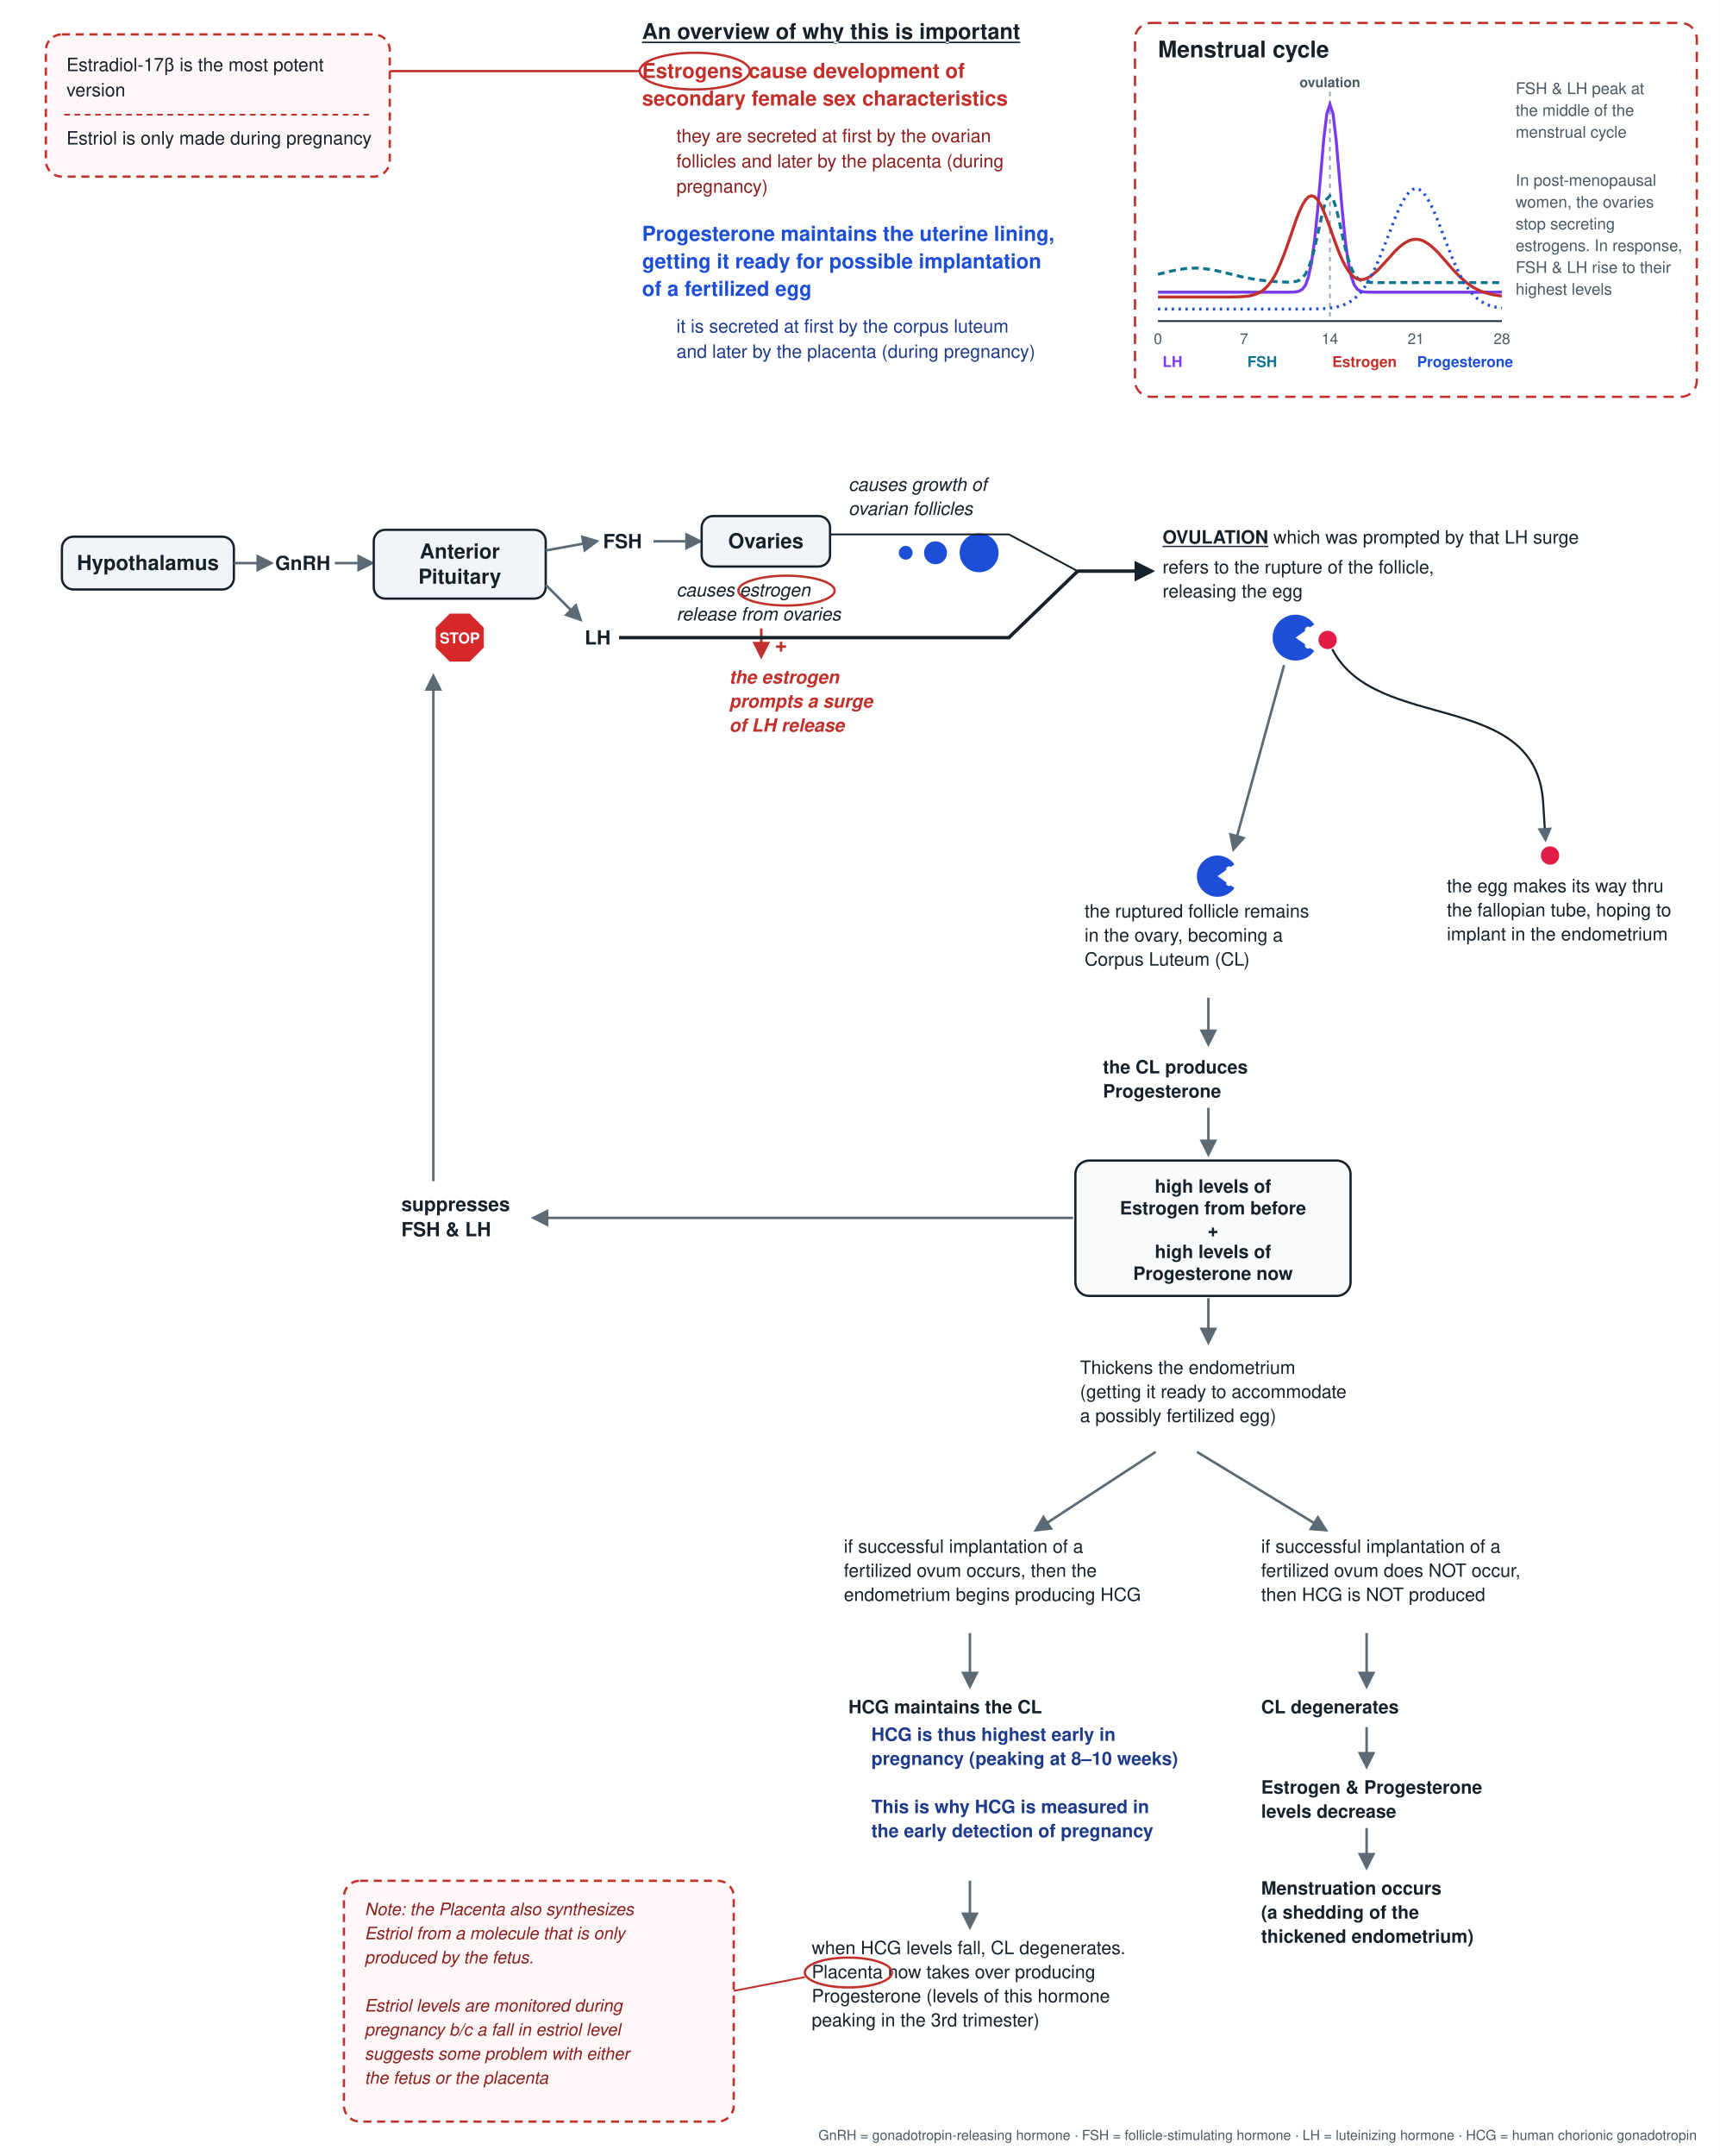
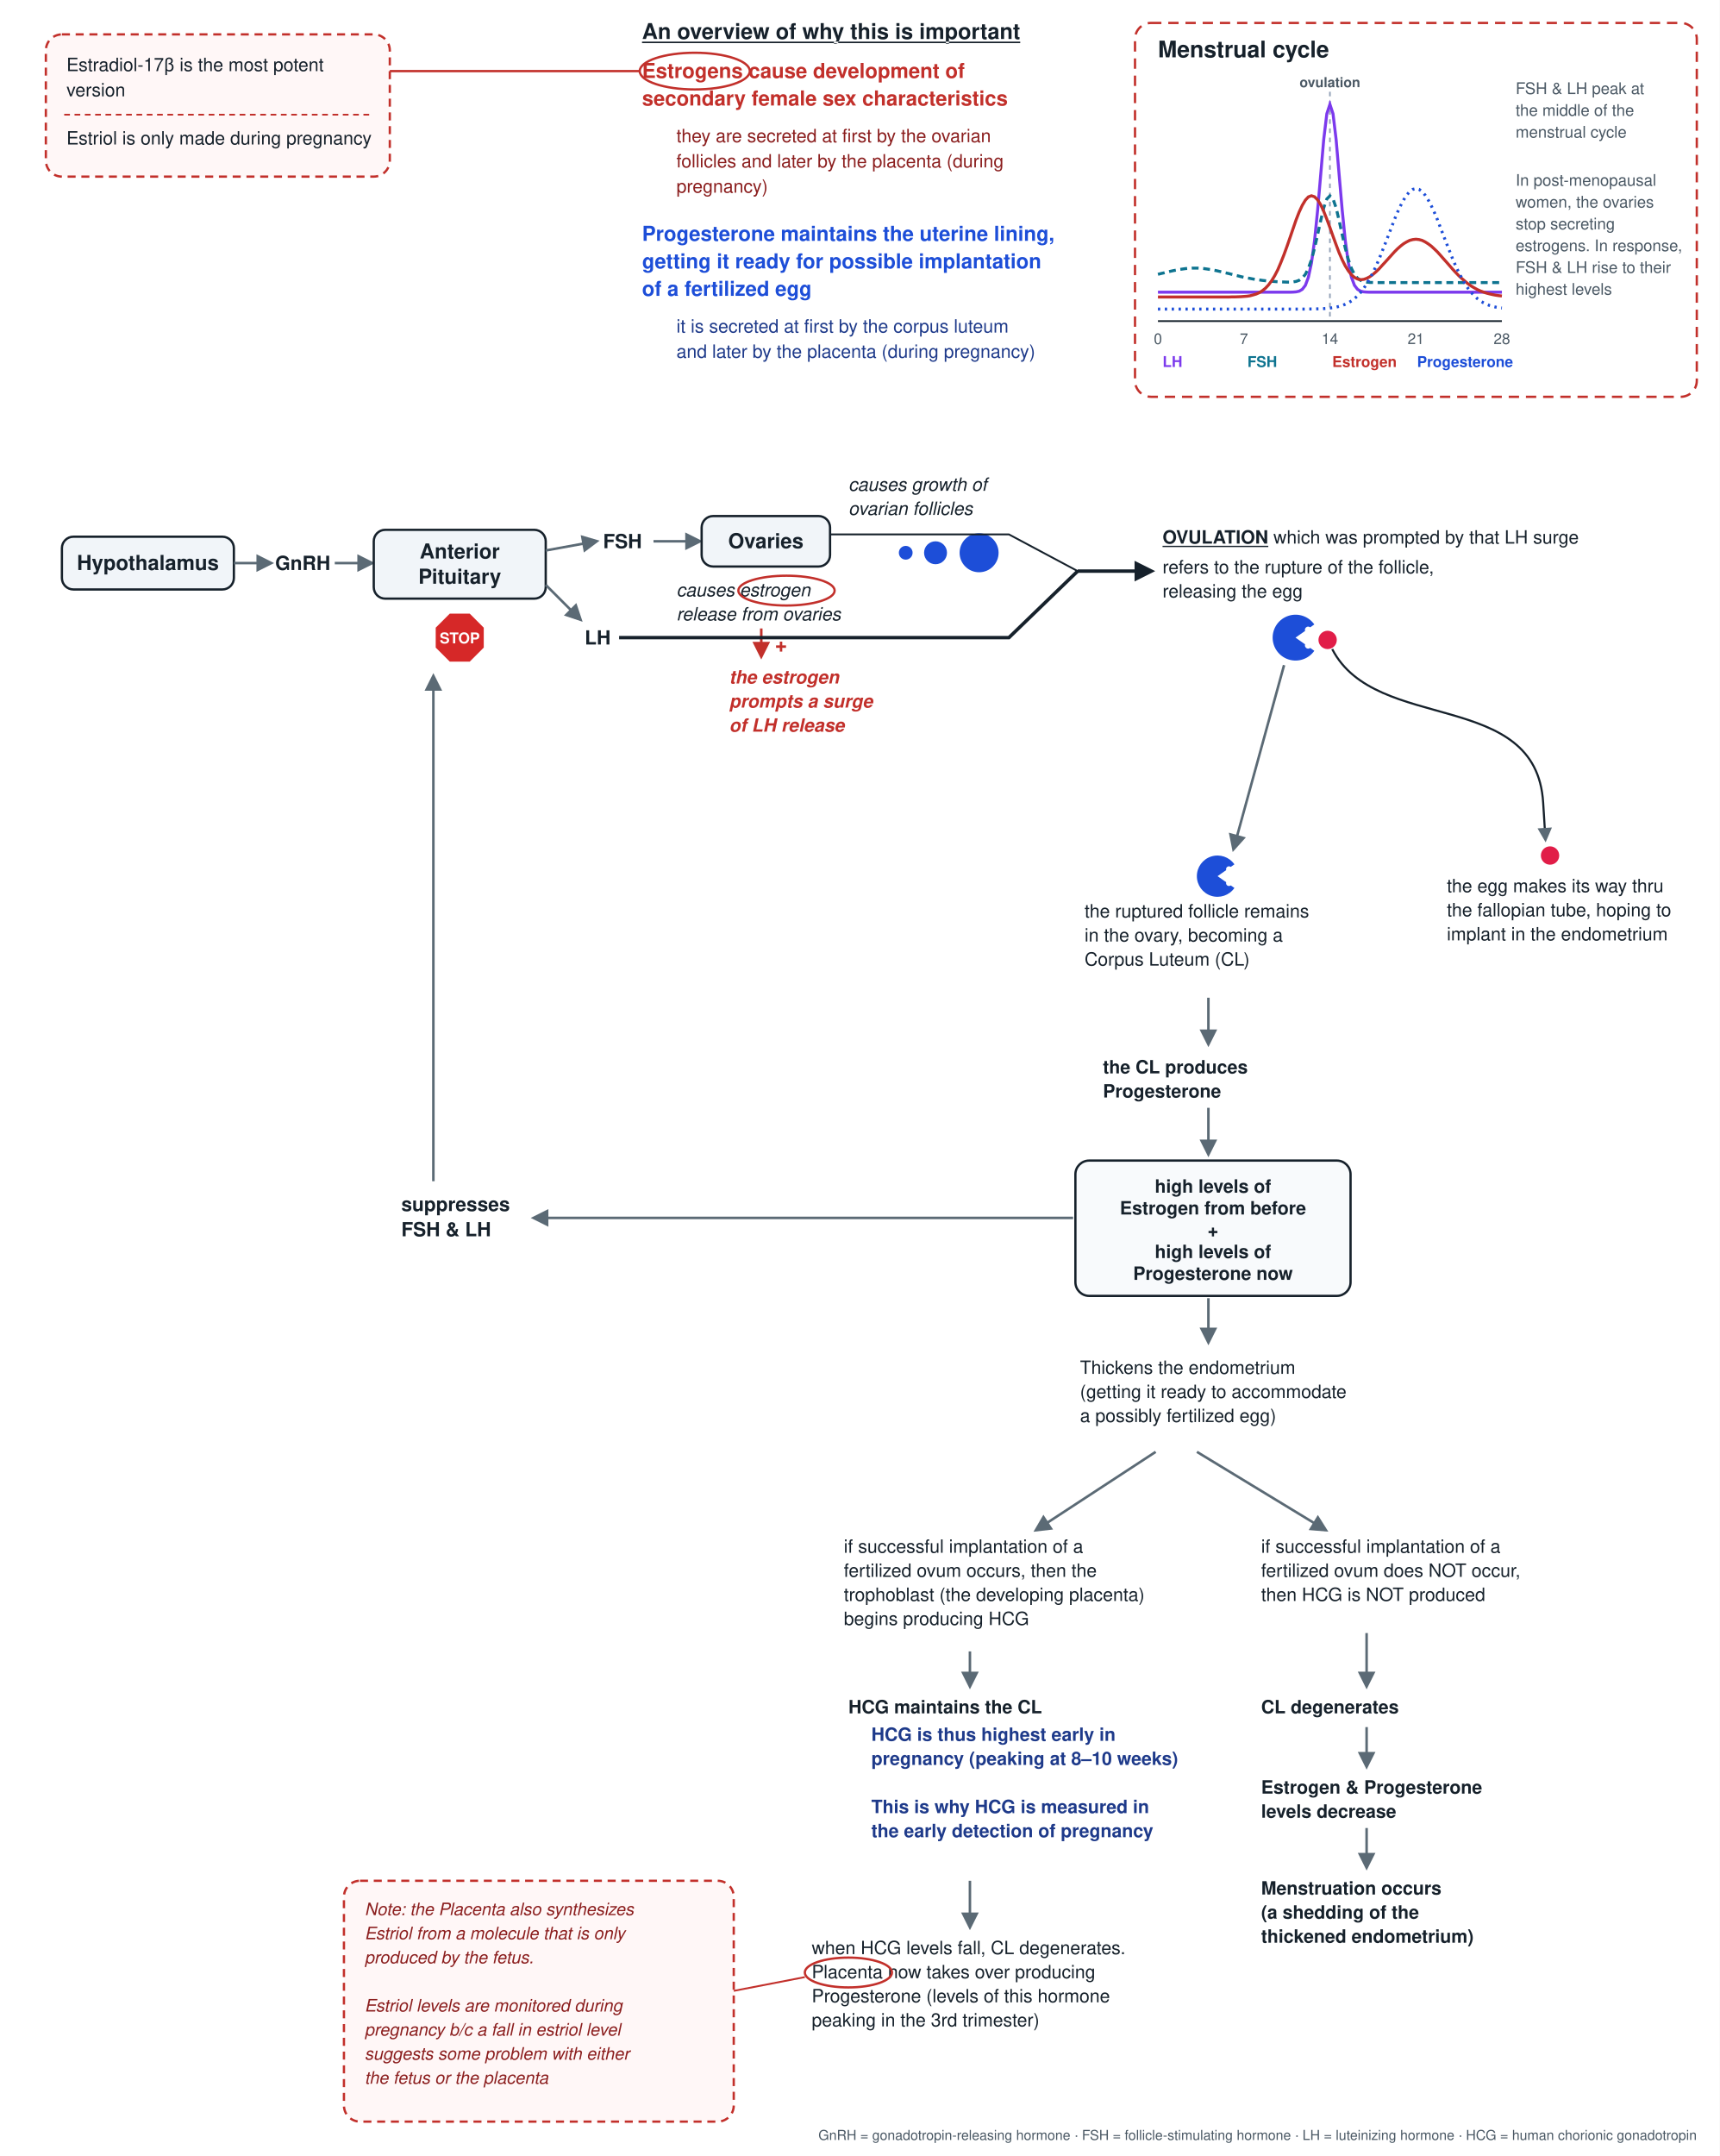
<svg xmlns="http://www.w3.org/2000/svg" width="1500" height="1880" viewBox="0 0 1500 1880" font-family="Helvetica, Arial, sans-serif" role="img" aria-label="Estrogen, progesterone and the menstrual cycle. The hypothalamus releases GnRH; the anterior pituitary releases FSH, which grows ovarian follicles and causes estrogen release; estrogen prompts an LH surge, which causes ovulation. The ruptured follicle becomes the corpus luteum, which produces progesterone. High estrogen plus progesterone suppress FSH and LH and thicken the endometrium. With implantation, HCG maintains the corpus luteum, peaking at 8 to 10 weeks; then the placenta takes over progesterone production. Without implantation, the corpus luteum degenerates, hormones fall and menstruation occurs. Notes cover estradiol, estriol, and post-menopausal FSH and LH.">
  <rect width="1500" height="1880" fill="#fff" />
  <defs>
    <marker id="ah" viewBox="0 0 10 10" refX="8" refY="5" markerWidth="7" markerHeight="7" orient="auto">
      <path d="M0 0 L10 5 L0 10 Z" fill="#5B6A75" />
    </marker>
    <marker id="ahr" viewBox="0 0 10 10" refX="8" refY="5" markerWidth="7" markerHeight="7" orient="auto">
      <path d="M0 0 L10 5 L0 10 Z" fill="#C2302B" />
    </marker>
    <marker id="ahk" viewBox="0 0 10 10" refX="8" refY="5" markerWidth="6" markerHeight="6" orient="auto">
      <path d="M0 0 L10 5 L0 10 Z" fill="#16212B" />
    </marker>
  </defs>
  <text x="560" y="34" font-size="19" font-weight="800" fill="#16212B" text-anchor="start" text-decoration="underline">An overview of why this is important</text>
  <ellipse cx="606" cy="62" rx="48" ry="16" fill="none" stroke="#C2302B" stroke-width="2" />
  <text x="560" y="68" font-size="18" font-weight="700" fill="#C2302B" text-anchor="start">Estrogens cause development of</text>
  <text x="560" y="92" font-size="18" font-weight="700" fill="#C2302B" text-anchor="start">secondary female sex characteristics</text>
  <text x="590" y="124" font-size="16" font-weight="400" fill="#8B1E1E" text-anchor="start">they are secreted at first by the ovarian</text>
  <text x="590" y="146" font-size="16" font-weight="400" fill="#8B1E1E" text-anchor="start">follicles and later by the placenta (during</text>
  <text x="590" y="168" font-size="16" font-weight="400" fill="#8B1E1E" text-anchor="start">pregnancy)</text>
  <text x="560" y="210" font-size="18" font-weight="700" fill="#1D4ED8" text-anchor="start">Progesterone maintains the uterine lining,</text>
  <text x="560" y="234" font-size="18" font-weight="700" fill="#1D4ED8" text-anchor="start">getting it ready for possible implantation</text>
  <text x="560" y="258" font-size="18" font-weight="700" fill="#1D4ED8" text-anchor="start">of a fertilized egg</text>
  <text x="590" y="290" font-size="16" font-weight="400" fill="#1E3A8A" text-anchor="start">it is secreted at first by the corpus luteum</text>
  <text x="590" y="312" font-size="16" font-weight="400" fill="#1E3A8A" text-anchor="start">and later by the placenta (during pregnancy)</text>
  <rect x="40" y="30" width="300" height="124" rx="14" fill="#FFF7F7" stroke="#C2302B" stroke-width="2" stroke-dasharray="7 5" />
  <text x="58" y="62" font-size="16" font-weight="400" fill="#16212B" text-anchor="start">Estradiol-17β is the most potent</text>
  <text x="58" y="84" font-size="16" font-weight="400" fill="#16212B" text-anchor="start">version</text>
  <line x1="56" y1="100" x2="324" y2="100" stroke="#C2302B" stroke-width="1.5" stroke-dasharray="5 4" />
  <text x="58" y="126" font-size="16" font-weight="400" fill="#16212B" text-anchor="start">Estriol is only made during pregnancy</text>
  <path d="M340 62 L558 62" stroke="#C2302B" stroke-width="2" fill="none" />
  <rect x="990" y="20" width="490" height="326" rx="14" fill="#fff" stroke="#C2302B" stroke-width="2" stroke-dasharray="9 6" />
  <text x="1010" y="50" font-size="20" font-weight="800" fill="#16212B" text-anchor="start">Menstrual cycle</text>
  <line x1="1010" y1="280" x2="1310" y2="280" stroke="#16212B" stroke-width="1.5" />
  <text x="1010.0" y="300" font-size="13" font-weight="400" fill="#4A5864" text-anchor="middle">0</text>
  <text x="1085.0" y="300" font-size="13" font-weight="400" fill="#4A5864" text-anchor="middle">7</text>
  <text x="1160.0" y="300" font-size="13" font-weight="400" fill="#4A5864" text-anchor="middle">14</text>
  <text x="1235.0" y="300" font-size="13" font-weight="400" fill="#4A5864" text-anchor="middle">21</text>
  <text x="1310.0" y="300" font-size="13" font-weight="400" fill="#4A5864" text-anchor="middle">28</text>
  <line x1="1160.0" y1="80" x2="1160.0" y2="280" stroke="#94A3B8" stroke-width="1.5" stroke-dasharray="4 4" />
  <text x="1160.0" y="76" font-size="12" font-weight="700" fill="#4A5864" text-anchor="middle">ovulation</text>
  <polyline points="1010.0,254.8 1012.7,254.8 1015.4,254.8 1018.0,254.8 1020.7,254.8 1023.4,254.8 1026.1,254.8 1028.8,254.8 1031.4,254.8 1034.1,254.8 1036.8,254.8 1039.5,254.8 1042.1,254.8 1044.8,254.8 1047.5,254.8 1050.2,254.8 1052.9,254.8 1055.5,254.8 1058.2,254.8 1060.9,254.8 1063.6,254.8 1066.2,254.8 1068.9,254.8 1071.6,254.8 1074.3,254.8 1077.0,254.8 1079.6,254.8 1082.3,254.8 1085.0,254.8 1087.7,254.8 1090.4,254.8 1093.0,254.8 1095.7,254.8 1098.4,254.8 1101.1,254.8 1103.8,254.8 1106.4,254.8 1109.1,254.8 1111.8,254.8 1114.5,254.8 1117.1,254.8 1119.8,254.8 1122.5,254.8 1125.2,254.8 1127.9,254.7 1130.5,254.5 1133.2,253.9 1135.9,252.3 1138.6,248.8 1141.2,241.8 1143.9,229.3 1146.6,209.8 1149.3,183.1 1152.0,151.9 1154.6,121.6 1157.3,99.2 1160.0,91.0 1162.7,99.2 1165.4,121.6 1168.0,151.9 1170.7,183.1 1173.4,209.8 1176.1,229.3 1178.8,241.8 1181.4,248.8 1184.1,252.3 1186.8,253.9 1189.5,254.5 1192.1,254.7 1194.8,254.8 1197.5,254.8 1200.2,254.8 1202.9,254.8 1205.5,254.8 1208.2,254.8 1210.9,254.8 1213.6,254.8 1216.2,254.8 1218.9,254.8 1221.6,254.8 1224.3,254.8 1227.0,254.8 1229.6,254.8 1232.3,254.8 1235.0,254.8 1237.7,254.8 1240.4,254.8 1243.0,254.8 1245.7,254.8 1248.4,254.8 1251.1,254.8 1253.8,254.8 1256.4,254.8 1259.1,254.8 1261.8,254.8 1264.5,254.8 1267.1,254.8 1269.8,254.8 1272.5,254.8 1275.2,254.8 1277.9,254.8 1280.5,254.8 1283.2,254.8 1285.9,254.8 1288.6,254.8 1291.2,254.8 1293.9,254.8 1296.6,254.8 1299.3,254.8 1302.0,254.8 1304.6,254.8 1307.3,254.8 1310.0,254.8" fill="none" stroke="#7C3AED" stroke-width="2.6" />
  <polyline points="1010.0,239.2 1012.7,238.5 1015.4,237.9 1018.0,237.2 1020.7,236.6 1023.4,236.0 1026.1,235.5 1028.8,235.0 1031.4,234.6 1034.1,234.2 1036.8,234.0 1039.5,233.8 1042.1,233.8 1044.8,233.8 1047.5,234.0 1050.2,234.2 1052.9,234.6 1055.5,235.0 1058.2,235.5 1060.9,236.0 1063.6,236.6 1066.2,237.2 1068.9,237.9 1071.6,238.5 1074.3,239.2 1077.0,239.9 1079.6,240.5 1082.3,241.2 1085.0,241.8 1087.7,242.3 1090.4,242.8 1093.0,243.3 1095.7,243.8 1098.4,244.1 1101.1,244.5 1103.8,244.8 1106.4,245.1 1109.1,245.3 1111.8,245.5 1114.5,245.7 1117.1,245.8 1119.8,245.9 1122.5,246.0 1125.2,246.0 1127.9,245.8 1130.5,245.4 1133.2,244.4 1135.9,242.5 1138.6,239.2 1141.2,234.0 1143.9,226.4 1146.6,216.4 1149.3,204.5 1152.0,192.2 1154.6,181.2 1157.3,173.5 1160.0,170.8 1162.7,173.5 1165.4,181.2 1168.0,192.2 1170.7,204.6 1173.4,216.4 1176.1,226.4 1178.8,234.1 1181.4,239.3 1184.1,242.6 1186.8,244.5 1189.5,245.5 1192.1,246.0 1194.8,246.3 1197.5,246.3 1200.2,246.4 1202.9,246.4 1205.5,246.4 1208.2,246.4 1210.9,246.4 1213.6,246.4 1216.2,246.4 1218.9,246.4 1221.6,246.4 1224.3,246.4 1227.0,246.4 1229.6,246.4 1232.3,246.4 1235.0,246.4 1237.7,246.4 1240.4,246.4 1243.0,246.4 1245.7,246.4 1248.4,246.4 1251.1,246.4 1253.8,246.4 1256.4,246.4 1259.1,246.4 1261.8,246.4 1264.5,246.4 1267.1,246.4 1269.8,246.4 1272.5,246.4 1275.2,246.4 1277.9,246.4 1280.5,246.4 1283.2,246.4 1285.9,246.4 1288.6,246.4 1291.2,246.4 1293.9,246.4 1296.6,246.4 1299.3,246.4 1302.0,246.4 1304.6,246.4 1307.3,246.4 1310.0,246.4" fill="none" stroke="#0E7490" stroke-width="2.6" stroke-dasharray="6 4" />
  <polyline points="1010.0,259.0 1012.7,259.0 1015.4,259.0 1018.0,259.0 1020.7,259.0 1023.4,259.0 1026.1,259.0 1028.8,259.0 1031.4,259.0 1034.1,259.0 1036.8,259.0 1039.5,259.0 1042.1,259.0 1044.8,259.0 1047.5,259.0 1050.2,259.0 1052.9,259.0 1055.5,259.0 1058.2,259.0 1060.9,259.0 1063.6,259.0 1066.2,259.0 1068.9,259.0 1071.6,259.0 1074.3,258.9 1077.0,258.9 1079.6,258.8 1082.3,258.7 1085.0,258.5 1087.7,258.3 1090.4,257.9 1093.0,257.2 1095.7,256.4 1098.4,255.2 1101.1,253.5 1103.8,251.3 1106.4,248.5 1109.1,244.9 1111.8,240.5 1114.5,235.3 1117.1,229.2 1119.8,222.4 1122.5,215.0 1125.2,207.2 1127.9,199.3 1130.5,191.7 1133.2,184.8 1135.9,179.0 1138.6,174.5 1141.2,171.7 1143.9,170.7 1146.6,171.6 1149.3,174.3 1152.0,178.6 1154.6,184.3 1157.3,191.1 1160.0,198.4 1162.7,206.0 1165.4,213.4 1168.0,220.3 1170.7,226.5 1173.4,231.9 1176.1,236.2 1178.8,239.6 1181.4,241.9 1184.1,243.3 1186.8,243.9 1189.5,243.6 1192.1,242.7 1194.8,241.3 1197.5,239.3 1200.2,237.0 1202.9,234.4 1205.5,231.5 1208.2,228.6 1210.9,225.6 1213.6,222.6 1216.2,219.7 1218.9,217.0 1221.6,214.6 1224.3,212.5 1227.0,210.9 1229.6,209.6 1232.3,208.9 1235.0,208.6 1237.7,208.9 1240.4,209.6 1243.0,210.9 1245.7,212.6 1248.4,214.6 1251.1,217.1 1253.8,219.7 1256.4,222.6 1259.1,225.7 1261.8,228.7 1264.5,231.8 1267.1,234.8 1269.8,237.7 1272.5,240.5 1275.2,243.0 1277.9,245.3 1280.5,247.5 1283.2,249.4 1285.9,251.0 1288.6,252.5 1291.2,253.7 1293.9,254.7 1296.6,255.6 1299.3,256.3 1302.0,256.9 1304.6,257.4 1307.3,257.8 1310.0,258.1" fill="none" stroke="#C2302B" stroke-width="2.6" />
  <polyline points="1010.0,269.5 1012.7,269.5 1015.4,269.5 1018.0,269.5 1020.7,269.5 1023.4,269.5 1026.1,269.5 1028.8,269.5 1031.4,269.5 1034.1,269.5 1036.8,269.5 1039.5,269.5 1042.1,269.5 1044.8,269.5 1047.5,269.5 1050.2,269.5 1052.9,269.5 1055.5,269.5 1058.2,269.5 1060.9,269.5 1063.6,269.5 1066.2,269.5 1068.9,269.5 1071.6,269.5 1074.3,269.5 1077.0,269.5 1079.6,269.5 1082.3,269.5 1085.0,269.5 1087.7,269.5 1090.4,269.5 1093.0,269.5 1095.7,269.5 1098.4,269.5 1101.1,269.5 1103.8,269.5 1106.4,269.5 1109.1,269.5 1111.8,269.5 1114.5,269.5 1117.1,269.5 1119.8,269.5 1122.5,269.5 1125.2,269.5 1127.9,269.5 1130.5,269.5 1133.2,269.5 1135.9,269.5 1138.6,269.5 1141.2,269.4 1143.9,269.4 1146.6,269.4 1149.3,269.3 1152.0,269.2 1154.6,269.1 1157.3,268.9 1160.0,268.6 1162.7,268.3 1165.4,267.8 1168.0,267.2 1170.7,266.4 1173.4,265.3 1176.1,264.0 1178.8,262.4 1181.4,260.4 1184.1,257.9 1186.8,255.0 1189.5,251.5 1192.1,247.5 1194.8,242.9 1197.5,237.8 1200.2,232.1 1202.9,225.9 1205.5,219.3 1208.2,212.5 1210.9,205.5 1213.6,198.5 1216.2,191.6 1218.9,185.2 1221.6,179.4 1224.3,174.3 1227.0,170.1 1229.6,167.0 1232.3,165.1 1235.0,164.5 1237.7,165.1 1240.4,167.0 1243.0,170.1 1245.7,174.3 1248.4,179.4 1251.1,185.2 1253.8,191.6 1256.4,198.5 1259.1,205.5 1261.8,212.5 1264.5,219.3 1267.1,225.9 1269.8,232.1 1272.5,237.8 1275.2,242.9 1277.9,247.5 1280.5,251.5 1283.2,255.0 1285.9,257.9 1288.6,260.4 1291.2,262.4 1293.9,264.0 1296.6,265.3 1299.3,266.4 1302.0,267.2 1304.6,267.8 1307.3,268.3 1310.0,268.6" fill="none" stroke="#1D4ED8" stroke-width="2.6" stroke-dasharray="2 4" />
  <text x="1014" y="320" font-size="13" font-weight="800" fill="#7C3AED" text-anchor="start">LH</text>
  <text x="1088" y="320" font-size="13" font-weight="800" fill="#0E7490" text-anchor="start">FSH</text>
  <text x="1162" y="320" font-size="13" font-weight="800" fill="#C2302B" text-anchor="start">Estrogen</text>
  <text x="1236" y="320" font-size="13" font-weight="800" fill="#1D4ED8" text-anchor="start">Progesterone</text>
  <text x="1322" y="82" font-size="14" font-weight="400" fill="#4A5864" text-anchor="start">FSH &amp; LH peak at</text>
  <text x="1322" y="101" font-size="14" font-weight="400" fill="#4A5864" text-anchor="start">the middle of the</text>
  <text x="1322" y="120" font-size="14" font-weight="400" fill="#4A5864" text-anchor="start">menstrual cycle</text>
  <text x="1322" y="162" font-size="14" font-weight="400" fill="#4A5864" text-anchor="start">In post-menopausal</text>
  <text x="1322" y="181" font-size="14" font-weight="400" fill="#4A5864" text-anchor="start">women, the ovaries</text>
  <text x="1322" y="200" font-size="14" font-weight="400" fill="#4A5864" text-anchor="start">stop secreting</text>
  <text x="1322" y="219" font-size="14" font-weight="400" fill="#4A5864" text-anchor="start">estrogens. In response,</text>
  <text x="1322" y="238" font-size="14" font-weight="400" fill="#4A5864" text-anchor="start">FSH &amp; LH rise to their</text>
  <text x="1322" y="257" font-size="14" font-weight="400" fill="#4A5864" text-anchor="start">highest levels</text>
  <rect x="54" y="468" width="150" height="46" rx="10" fill="#F1F5F9" stroke="#16212B" stroke-width="2" />
  <text x="129.0" y="497.0" font-size="18" font-weight="800" fill="#16212B" text-anchor="middle">Hypothalamus</text>
  <line x1="204" y1="491" x2="236" y2="491" stroke="#5B6A75" stroke-width="2.2" marker-end="url(#ah)" />
  <text x="240" y="497" font-size="17" font-weight="800" fill="#16212B" text-anchor="start">GnRH</text>
  <line x1="292" y1="491" x2="324" y2="491" stroke="#5B6A75" stroke-width="2.2" marker-end="url(#ah)" />
  <rect x="326" y="462" width="150" height="60" rx="10" fill="#F1F5F9" stroke="#16212B" stroke-width="2" />
  <text x="401.0" y="487.0" font-size="18" font-weight="800" fill="#16212B" text-anchor="middle">Anterior</text>
  <text x="401.0" y="509.0" font-size="18" font-weight="800" fill="#16212B" text-anchor="middle">Pituitary</text>
  <polygon points="423.2,565.2 410.2,578.2 391.8,578.2 378.8,565.2 378.8,546.8 391.8,533.8 410.2,533.8 423.2,546.8" fill="#D62828" stroke="#fff" stroke-width="2.5" />
  <text x="401" y="561" font-size="13" font-weight="800" fill="#fff" text-anchor="middle">STOP</text>
  <line x1="476" y1="480" x2="520" y2="472" stroke="#5B6A75" stroke-width="2.2" marker-end="url(#ah)" />
  <text x="526" y="478" font-size="17" font-weight="800" fill="#16212B" text-anchor="start">FSH</text>
  <line x1="570" y1="472" x2="610" y2="472" stroke="#5B6A75" stroke-width="2.2" marker-end="url(#ah)" />
  <rect x="612" y="450" width="112" height="44" rx="10" fill="#F1F5F9" stroke="#16212B" stroke-width="2" />
  <text x="668.0" y="478.0" font-size="18" font-weight="800" fill="#16212B" text-anchor="middle">Ovaries</text>
  <text x="740" y="428" font-size="16" font-weight="400" fill="#16212B" text-anchor="start" font-style="italic">causes growth of</text>
  <text x="740" y="449" font-size="16" font-weight="400" fill="#16212B" text-anchor="start" font-style="italic">ovarian follicles</text>
  <circle cx="790" cy="482" r="6" fill="#1D4ED8" />
  <circle cx="816" cy="482" r="10" fill="#1D4ED8" />
  <circle cx="854" cy="482" r="17" fill="#1D4ED8" />
  <text x="590" y="520" font-size="16" font-weight="400" fill="#16212B" text-anchor="start" font-style="italic">causes estrogen</text>
  <text x="590" y="541" font-size="16" font-weight="400" fill="#16212B" text-anchor="start" font-style="italic">release from ovaries</text>
  <ellipse cx="686" cy="515" rx="42" ry="13" fill="none" stroke="#C2302B" stroke-width="2" />
  <line x1="664" y1="548" x2="664" y2="572" stroke="#C2302B" stroke-width="2.2" marker-end="url(#ahr)" />
  <text x="676" y="568" font-size="18" font-weight="800" fill="#C2302B" text-anchor="start">+</text>
  <text x="636" y="596" font-size="16" font-weight="700" fill="#C2302B" text-anchor="start" font-style="italic">the estrogen</text>
  <text x="636" y="617" font-size="16" font-weight="700" fill="#C2302B" text-anchor="start" font-style="italic">prompts a surge</text>
  <text x="636" y="638" font-size="16" font-weight="700" fill="#C2302B" text-anchor="start" font-style="italic">of LH release</text>
  <line x1="476" y1="510" x2="506" y2="540" stroke="#5B6A75" stroke-width="2.2" marker-end="url(#ah)" />
  <text x="510" y="562" font-size="17" font-weight="800" fill="#16212B" text-anchor="start">LH</text>
  <path d="M540 556 H880 L940 498" stroke="#16212B" stroke-width="3" fill="none" />
  <path d="M724 466 L880 466 L940 498" stroke="#16212B" stroke-width="1.6" fill="none" />
  <line x1="940" y1="498" x2="1004" y2="498" stroke="#16212B" stroke-width="3" marker-end="url(#ahk)" />
  <text x="1014" y="474" font-size="16" font-weight="400" fill="#16212B" text-anchor="start">
    <tspan font-weight="800" text-decoration="underline">OVULATION</tspan> which was prompted by that LH surge</text>
  <text x="1014" y="500" font-size="16" font-weight="400" fill="#16212B" text-anchor="start">refers to the rupture of the follicle,</text>
  <text x="1014" y="521" font-size="16" font-weight="400" fill="#16212B" text-anchor="start">releasing the egg</text>
  <path d="M1130 556 L1146.4 544.5 A20 20 0 1 0 1146.4 567.5 Z" fill="#1D4ED8" />
  <circle cx="1141.0" cy="549.2" r="2.8" fill="#fff" />
  <circle cx="1141.0" cy="556.0" r="2.8" fill="#fff" />
  <circle cx="1141.0" cy="562.8" r="2.8" fill="#fff" />
  <circle cx="1158" cy="558" r="8" fill="#E11D48" />
  <line x1="1120" y1="580" x2="1076" y2="740" stroke="#5B6A75" stroke-width="2.2" marker-end="url(#ah)" />
  <path d="M1162 566 C 1200 640, 1340 600, 1346 700 L1348 732" stroke="#16212B" stroke-width="1.8" fill="none" marker-end="url(#ah)" />
  <path d="M1062 764 L1076.7 753.7 A18 18 0 1 0 1076.7 774.3 Z" fill="#1D4ED8" />
  <circle cx="1071.9" cy="757.9" r="2.5" fill="#fff" />
  <circle cx="1071.9" cy="764.0" r="2.5" fill="#fff" />
  <circle cx="1071.9" cy="770.1" r="2.5" fill="#fff" />
  <circle cx="1352" cy="746" r="8" fill="#E11D48" />
  <text x="946" y="800" font-size="16" font-weight="400" fill="#16212B" text-anchor="start">the ruptured follicle remains</text>
  <text x="946" y="821" font-size="16" font-weight="400" fill="#16212B" text-anchor="start">in the ovary, becoming a</text>
  <text x="946" y="842" font-size="16" font-weight="400" fill="#16212B" text-anchor="start">Corpus Luteum (CL)</text>
  <text x="1262" y="778" font-size="16" font-weight="400" fill="#16212B" text-anchor="start">the egg makes its way thru</text>
  <text x="1262" y="799" font-size="16" font-weight="400" fill="#16212B" text-anchor="start">the fallopian tube, hoping to</text>
  <text x="1262" y="820" font-size="16" font-weight="400" fill="#16212B" text-anchor="start">implant in the endometrium</text>
  <line x1="1054" y1="870" x2="1054" y2="910" stroke="#5B6A75" stroke-width="2.2" marker-end="url(#ah)" />
  <text x="962" y="936" font-size="16" font-weight="700" fill="#16212B" text-anchor="start">the CL produces</text>
  <text x="962" y="957" font-size="16" font-weight="700" fill="#16212B" text-anchor="start">Progesterone</text>
  <line x1="1054" y1="966" x2="1054" y2="1006" stroke="#5B6A75" stroke-width="2.2" marker-end="url(#ah)" />
  <rect x="938" y="1012" width="240" height="118" rx="12" fill="#F8FAFC" stroke="#16212B" stroke-width="2" />
  <text x="1058" y="1040" font-size="16" font-weight="700" fill="#16212B" text-anchor="middle">high levels of</text>
  <text x="1058" y="1059" font-size="16" font-weight="700" fill="#16212B" text-anchor="middle">Estrogen from before</text>
  <text x="1058" y="1078" font-size="16" font-weight="700" fill="#16212B" text-anchor="middle">+</text>
  <text x="1058" y="1097" font-size="16" font-weight="700" fill="#16212B" text-anchor="middle">high levels of</text>
  <text x="1058" y="1116" font-size="16" font-weight="700" fill="#16212B" text-anchor="middle">Progesterone now</text>
  <line x1="936" y1="1062" x2="466" y2="1062" stroke="#5B6A75" stroke-width="2.2" marker-end="url(#ah)" />
  <text x="350" y="1056" font-size="17" font-weight="700" fill="#16212B" text-anchor="start">suppresses</text>
  <text x="350" y="1078" font-size="17" font-weight="700" fill="#16212B" text-anchor="start">FSH &amp; LH</text>
  <line x1="378" y1="1030" x2="378" y2="590" stroke="#5B6A75" stroke-width="2.2" marker-end="url(#ah)" />
  <line x1="1054" y1="1132" x2="1054" y2="1170" stroke="#5B6A75" stroke-width="2.2" marker-end="url(#ah)" />
  <text x="942" y="1198" font-size="16" font-weight="400" fill="#16212B" text-anchor="start">Thickens the endometrium</text>
  <text x="942" y="1219" font-size="16" font-weight="400" fill="#16212B" text-anchor="start">(getting it ready to accommodate</text>
  <text x="942" y="1240" font-size="16" font-weight="400" fill="#16212B" text-anchor="start">a possibly fertilized egg)</text>
  <line x1="1008" y1="1266" x2="904" y2="1334" stroke="#5B6A75" stroke-width="2.2" marker-end="url(#ah)" />
  <line x1="1044" y1="1266" x2="1156" y2="1334" stroke="#5B6A75" stroke-width="2.2" marker-end="url(#ah)" />
  <text x="736" y="1354" font-size="16" font-weight="400" fill="#16212B" text-anchor="start">if successful implantation of a</text>
  <text x="736" y="1375" font-size="16" font-weight="400" fill="#16212B" text-anchor="start">fertilized ovum occurs, then the</text>
-   <text x="736" y="1396" font-size="16" font-weight="400" fill="#16212B" text-anchor="start">endometrium begins producing HCG</text>
-   <line x1="846" y1="1424" x2="846" y2="1470" stroke="#5B6A75" stroke-width="2.2" marker-end="url(#ah)" />
+   <text x="736" y="1396" font-size="16" font-weight="400" fill="#16212B" text-anchor="start">trophoblast (the developing placenta)</text>
+   <text x="736" y="1417" font-size="16" font-weight="400" fill="#16212B" text-anchor="start">begins producing HCG</text>
+   <line x1="846" y1="1440" x2="846" y2="1470" stroke="#5B6A75" stroke-width="2.2" marker-end="url(#ah)" />
  <text x="740" y="1494" font-size="16" font-weight="700" fill="#16212B" text-anchor="start">HCG maintains the CL</text>
  <text x="760" y="1518" font-size="16" font-weight="700" fill="#1E3A8A" text-anchor="start">HCG is thus highest early in</text>
  <text x="760" y="1539" font-size="16" font-weight="700" fill="#1E3A8A" text-anchor="start">pregnancy (peaking at 8–10 weeks)</text>
  <text x="760" y="1560" font-size="16" font-weight="700" fill="#1E3A8A" text-anchor="start" />
  <text x="760" y="1581" font-size="16" font-weight="700" fill="#1E3A8A" text-anchor="start">This is why HCG is measured in</text>
  <text x="760" y="1602" font-size="16" font-weight="700" fill="#1E3A8A" text-anchor="start">the early detection of pregnancy</text>
  <line x1="846" y1="1640" x2="846" y2="1680" stroke="#5B6A75" stroke-width="2.2" marker-end="url(#ah)" />
  <text x="708" y="1704" font-size="16" font-weight="400" fill="#16212B" text-anchor="start">when HCG levels fall, CL degenerates.</text>
  <text x="708" y="1725" font-size="16" font-weight="400" fill="#16212B" text-anchor="start">Placenta now takes over producing</text>
  <text x="708" y="1746" font-size="16" font-weight="400" fill="#16212B" text-anchor="start">Progesterone (levels of this hormone</text>
  <text x="708" y="1767" font-size="16" font-weight="400" fill="#16212B" text-anchor="start">peaking in the 3rd trimester)</text>
  <ellipse cx="740" cy="1720" rx="38" ry="13" fill="none" stroke="#C2302B" stroke-width="2" />
  <text x="1100" y="1354" font-size="16" font-weight="400" fill="#16212B" text-anchor="start">if successful implantation of a</text>
  <text x="1100" y="1375" font-size="16" font-weight="400" fill="#16212B" text-anchor="start">fertilized ovum does NOT occur,</text>
  <text x="1100" y="1396" font-size="16" font-weight="400" fill="#16212B" text-anchor="start">then HCG is NOT produced</text>
  <line x1="1192" y1="1424" x2="1192" y2="1470" stroke="#5B6A75" stroke-width="2.2" marker-end="url(#ah)" />
  <text x="1100" y="1494" font-size="16" font-weight="700" fill="#16212B" text-anchor="start">CL degenerates</text>
  <line x1="1192" y1="1506" x2="1192" y2="1540" stroke="#5B6A75" stroke-width="2.2" marker-end="url(#ah)" />
  <text x="1100" y="1564" font-size="16" font-weight="700" fill="#16212B" text-anchor="start">Estrogen &amp; Progesterone</text>
  <text x="1100" y="1585" font-size="16" font-weight="700" fill="#16212B" text-anchor="start">levels decrease</text>
  <line x1="1192" y1="1594" x2="1192" y2="1628" stroke="#5B6A75" stroke-width="2.2" marker-end="url(#ah)" />
  <text x="1100" y="1652" font-size="16" font-weight="700" fill="#16212B" text-anchor="start">Menstruation occurs</text>
  <text x="1100" y="1673" font-size="16" font-weight="700" fill="#16212B" text-anchor="start">(a shedding of the</text>
  <text x="1100" y="1694" font-size="16" font-weight="700" fill="#16212B" text-anchor="start">thickened endometrium)</text>
  <rect x="300" y="1640" width="340" height="210" rx="14" fill="#FFF7F7" stroke="#C2302B" stroke-width="2" stroke-dasharray="7 5" />
  <text x="318" y="1670" font-size="15" font-weight="400" fill="#8B1E1E" text-anchor="start" font-style="italic">Note: the Placenta also synthesizes</text>
  <text x="318" y="1691" font-size="15" font-weight="400" fill="#8B1E1E" text-anchor="start" font-style="italic">Estriol from a molecule that is only</text>
  <text x="318" y="1712" font-size="15" font-weight="400" fill="#8B1E1E" text-anchor="start" font-style="italic">produced by the fetus.</text>
  <text x="318" y="1733" font-size="15" font-weight="400" fill="#8B1E1E" text-anchor="start" font-style="italic" />
  <text x="318" y="1754" font-size="15" font-weight="400" fill="#8B1E1E" text-anchor="start" font-style="italic">Estriol levels are monitored during</text>
  <text x="318" y="1775" font-size="15" font-weight="400" fill="#8B1E1E" text-anchor="start" font-style="italic">pregnancy b/c a fall in estriol level</text>
  <text x="318" y="1796" font-size="15" font-weight="400" fill="#8B1E1E" text-anchor="start" font-style="italic">suggests some problem with either</text>
  <text x="318" y="1817" font-size="15" font-weight="400" fill="#8B1E1E" text-anchor="start" font-style="italic">the fetus or the placenta</text>
  <path d="M640 1736 L702 1724" stroke="#C2302B" stroke-width="1.6" fill="none" />
  <text x="1480" y="1866" font-size="12" font-weight="400" fill="#4A5864" text-anchor="end">GnRH = gonadotropin-releasing hormone · FSH = follicle-stimulating hormone · LH = luteinizing hormone · HCG = human chorionic gonadotropin</text>
</svg>
